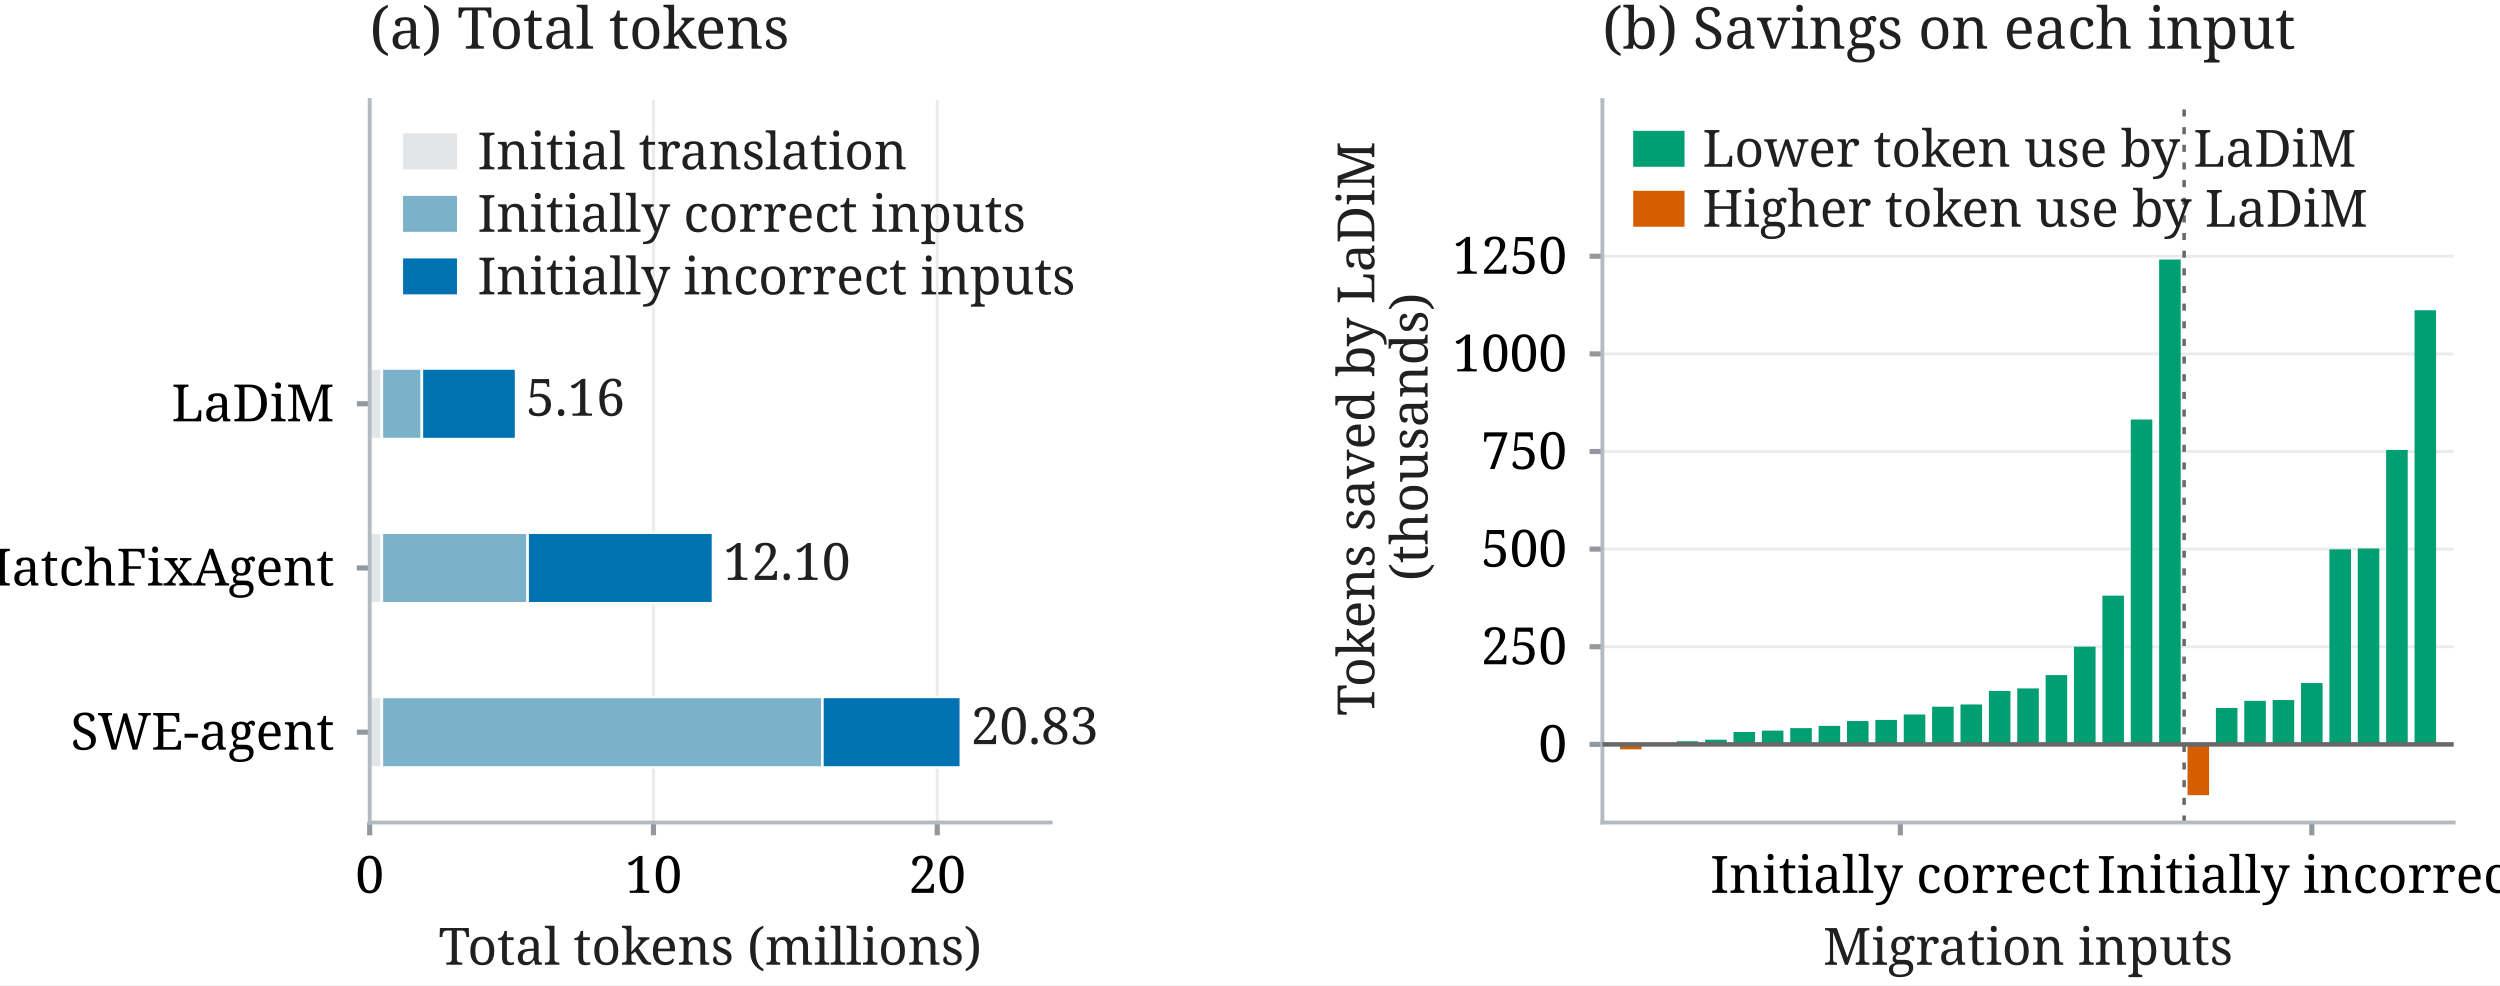
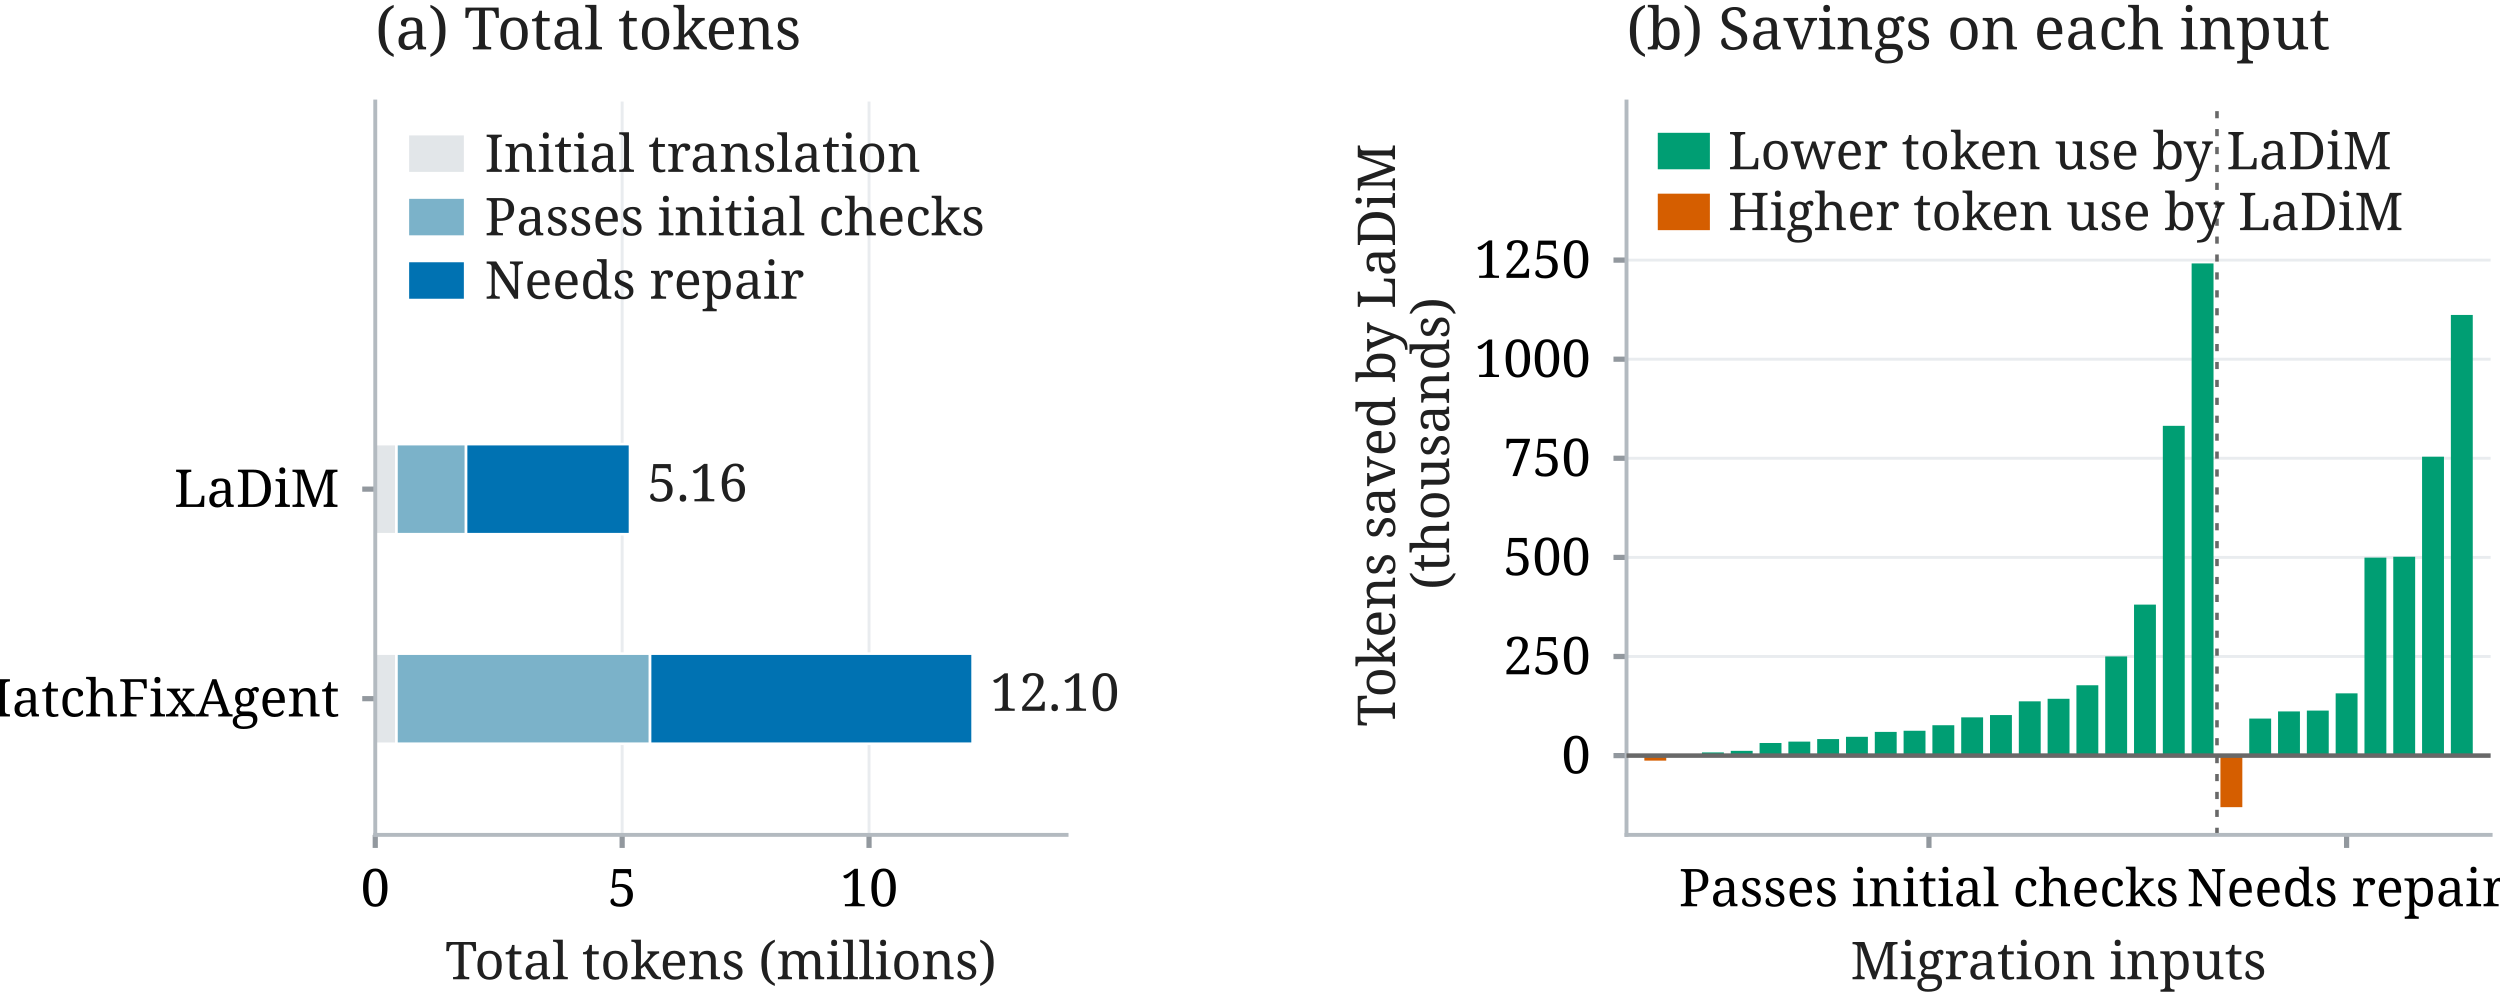
- <svg xmlns="http://www.w3.org/2000/svg" xmlns:xlink="http://www.w3.org/1999/xlink" width="389.541pt" height="153.514pt" viewBox="0 0 389.541 153.514" version="1.1">
+ <svg xmlns="http://www.w3.org/2000/svg" xmlns:xlink="http://www.w3.org/1999/xlink" width="383.765pt" height="153.506pt" viewBox="0 0 383.765 153.506" version="1.1">
  <defs>
    <style type="text/css">*{stroke-linejoin: round; stroke-linecap: butt}</style>
  </defs>
  <g id="figure_1">
    <g id="patch_1">
-       <path d="M 0 153.514  L 389.541 153.514  L 389.541 0  L 0 0  z " style="fill: #ffffff" />
+       <path d="M 0 153.506  L 383.765 153.506  L 383.765 0  L 0 0  z " style="fill: #ffffff" />
    </g>
    <g id="axes_1">
      <g id="patch_2">
        <path d="M 57.605 128.159  L 163.723 128.159  L 163.723 15.587  L 57.605 15.587  z " style="fill: #ffffff" />
      </g>
      <g id="matplotlib.axis_1">
        <g id="xtick_1">
          <g id="line2d_1">
-             <path d="M 57.605 128.159  L 57.605 15.587  " clip-path="url(#p648aec282f)" style="fill: none; stroke: #e9ecef; stroke-width: 0.45; stroke-linecap: square" />
+             <path d="M 57.605 128.159  L 57.605 15.587  " clip-path="url(#pe04f67c7ce)" style="fill: none; stroke: #e9ecef; stroke-width: 0.45; stroke-linecap: square" />
          </g>
          <g id="line2d_2">
            <defs>
-               <path id="ma0828510eb" d="M 0 0  L 0 2  " style="stroke: #92989e; stroke-width: 0.8" />
+               <path id="mc246d4cce5" d="M 0 0  L 0 2  " style="stroke: #92989e; stroke-width: 0.8" />
            </defs>
            <g>
-               <use xlink:href="#ma0828510eb" x="57.605" y="128.159" style="fill: #92989e; stroke: #92989e; stroke-width: 0.8" />
+               <use xlink:href="#mc246d4cce5" x="57.605" y="128.159" style="fill: #92989e; stroke: #92989e; stroke-width: 0.8" />
            </g>
          </g>
          <g id="text_1">
            <text style="font-size: 8px; font-family: 'STIXGeneral', serif; text-anchor: middle" x="57.605" y="139.122" transform="rotate(-0 57.605 139.1225)">0</text>
          </g>
        </g>
        <g id="xtick_2">
          <g id="line2d_3">
-             <path d="M 101.821 128.159  L 101.821 15.587  " clip-path="url(#p648aec282f)" style="fill: none; stroke: #e9ecef; stroke-width: 0.45; stroke-linecap: square" />
+             <path d="M 95.504 128.159  L 95.504 15.587  " clip-path="url(#pe04f67c7ce)" style="fill: none; stroke: #e9ecef; stroke-width: 0.45; stroke-linecap: square" />
          </g>
          <g id="line2d_4">
            <g>
-               <use xlink:href="#ma0828510eb" x="101.821" y="128.159" style="fill: #92989e; stroke: #92989e; stroke-width: 0.8" />
+               <use xlink:href="#mc246d4cce5" x="95.504" y="128.159" style="fill: #92989e; stroke: #92989e; stroke-width: 0.8" />
            </g>
          </g>
          <g id="text_2">
-             <text style="font-size: 8px; font-family: 'STIXGeneral', serif; text-anchor: middle" x="101.821" y="139.122" transform="rotate(-0 101.8207 139.1225)">10</text>
+             <text style="font-size: 8px; font-family: 'STIXGeneral', serif; text-anchor: middle" x="95.504" y="139.122" transform="rotate(-0 95.50416 139.1225)">5</text>
          </g>
        </g>
        <g id="xtick_3">
          <g id="line2d_5">
-             <path d="M 146.036 128.159  L 146.036 15.587  " clip-path="url(#p648aec282f)" style="fill: none; stroke: #e9ecef; stroke-width: 0.45; stroke-linecap: square" />
+             <path d="M 133.403 128.159  L 133.403 15.587  " clip-path="url(#pe04f67c7ce)" style="fill: none; stroke: #e9ecef; stroke-width: 0.45; stroke-linecap: square" />
          </g>
          <g id="line2d_6">
            <g>
-               <use xlink:href="#ma0828510eb" x="146.036" y="128.159" style="fill: #92989e; stroke: #92989e; stroke-width: 0.8" />
+               <use xlink:href="#mc246d4cce5" x="133.403" y="128.159" style="fill: #92989e; stroke: #92989e; stroke-width: 0.8" />
            </g>
          </g>
          <g id="text_3">
-             <text style="font-size: 8px; font-family: 'STIXGeneral', serif; text-anchor: middle" x="146.036" y="139.122" transform="rotate(-0 146.0364 139.1225)">20</text>
+             <text style="font-size: 8px; font-family: 'STIXGeneral', serif; text-anchor: middle" x="133.403" y="139.122" transform="rotate(-0 133.4033 139.1225)">10</text>
          </g>
        </g>
        <g id="text_4">
          <text style="font-size: 8px; font-family: 'STIXGeneral', serif; text-anchor: middle; fill: #202020" x="110.664" y="150.322" transform="rotate(-0 110.6638 150.3225)">Total tokens (millions)</text>
        </g>
      </g>
      <g id="matplotlib.axis_2">
        <g id="ytick_1">
          <g id="line2d_7">
            <defs>
-               <path id="mb65c2a907e" d="M 0 0  L -2 0  " style="stroke: #92989e; stroke-width: 0.8" />
+               <path id="m8712f3d683" d="M 0 0  L -2 0  " style="stroke: #92989e; stroke-width: 0.8" />
            </defs>
            <g>
-               <use xlink:href="#mb65c2a907e" x="57.605" y="62.918" style="fill: #92989e; stroke: #92989e; stroke-width: 0.8" />
+               <use xlink:href="#m8712f3d683" x="57.605" y="75.089" style="fill: #92989e; stroke: #92989e; stroke-width: 0.8" />
            </g>
          </g>
          <g id="text_5">
-             <text style="font-size: 8px; font-family: 'STIXGeneral', serif; text-anchor: end" x="52.105" y="65.65" transform="rotate(-0 52.105 65.65)">LaDiM</text>
+             <text style="font-size: 8px; font-family: 'STIXGeneral', serif; text-anchor: end" x="52.105" y="77.821" transform="rotate(-0 52.105 77.82094)">LaDiM</text>
          </g>
        </g>
        <g id="ytick_2">
          <g id="line2d_8">
            <g>
-               <use xlink:href="#mb65c2a907e" x="57.605" y="88.503" style="fill: #92989e; stroke: #92989e; stroke-width: 0.8" />
+               <use xlink:href="#m8712f3d683" x="57.605" y="107.252" style="fill: #92989e; stroke: #92989e; stroke-width: 0.8" />
            </g>
          </g>
          <g id="text_6">
-             <text style="font-size: 8px; font-family: 'STIXGeneral', serif; text-anchor: end" x="52.105" y="91.235" transform="rotate(-0 52.105 91.23455)">MatchFixAgent</text>
-           </g>
-         </g>
-         <g id="ytick_3">
-           <g id="line2d_9">
-             <g>
-               <use xlink:href="#mb65c2a907e" x="57.605" y="114.087" style="fill: #92989e; stroke: #92989e; stroke-width: 0.8" />
-             </g>
-           </g>
-           <g id="text_7">
-             <text style="font-size: 8px; font-family: 'STIXGeneral', serif; text-anchor: end" x="52.105" y="116.815" transform="rotate(-0 52.105 116.8153)">SWE-agent</text>
+             <text style="font-size: 8px; font-family: 'STIXGeneral', serif; text-anchor: end" x="52.105" y="109.984" transform="rotate(-0 52.105 109.9844)">MatchFixAgent</text>
          </g>
        </g>
      </g>
      <g id="patch_3">
-         <path d="M 57.605 57.417  L 59.502 57.417  L 59.502 68.419  L 57.605 68.419  z " clip-path="url(#p648aec282f)" style="fill: #e2e6e9; stroke: #ffffff; stroke-width: 0.4; stroke-linejoin: miter" />
+         <path d="M 57.605 68.174  L 60.858 68.174  L 60.858 82.004  L 57.605 82.004  z " clip-path="url(#pe04f67c7ce)" style="fill: #e2e6e9; stroke: #ffffff; stroke-width: 0.4; stroke-linejoin: miter" />
      </g>
      <g id="patch_4">
-         <path d="M 59.502 57.417  L 65.735 57.417  L 65.735 68.419  L 59.502 68.419  z " clip-path="url(#p648aec282f)" style="fill: #7bb2c9; stroke: #ffffff; stroke-width: 0.4; stroke-linejoin: miter" />
+         <path d="M 60.858 68.174  L 71.543 68.174  L 71.543 82.004  L 60.858 82.004  z " clip-path="url(#pe04f67c7ce)" style="fill: #7bb2c9; stroke: #ffffff; stroke-width: 0.4; stroke-linejoin: miter" />
      </g>
      <g id="patch_5">
-         <path d="M 65.735 57.417  L 80.416 57.417  L 80.416 68.419  L 65.735 68.419  z " clip-path="url(#p648aec282f)" style="fill: #0072b2; stroke: #ffffff; stroke-width: 0.4; stroke-linejoin: miter" />
+         <path d="M 71.543 68.174  L 96.71 68.174  L 96.71 82.004  L 71.543 82.004  z " clip-path="url(#pe04f67c7ce)" style="fill: #0072b2; stroke: #ffffff; stroke-width: 0.4; stroke-linejoin: miter" />
      </g>
      <g id="patch_6">
-         <path d="M 57.605 83.002  L 59.502 83.002  L 59.502 94.003  L 57.605 94.003  z " clip-path="url(#p648aec282f)" style="fill: #e2e6e9; stroke: #ffffff; stroke-width: 0.4; stroke-linejoin: miter" />
+         <path d="M 57.605 100.337  L 60.858 100.337  L 60.858 114.168  L 57.605 114.168  z " clip-path="url(#pe04f67c7ce)" style="fill: #e2e6e9; stroke: #ffffff; stroke-width: 0.4; stroke-linejoin: miter" />
      </g>
      <g id="patch_7">
-         <path d="M 59.502 83.002  L 82.211 83.002  L 82.211 94.003  L 59.502 94.003  z " clip-path="url(#p648aec282f)" style="fill: #7bb2c9; stroke: #ffffff; stroke-width: 0.4; stroke-linejoin: miter" />
+         <path d="M 60.858 100.337  L 99.787 100.337  L 99.787 114.168  L 60.858 114.168  z " clip-path="url(#pe04f67c7ce)" style="fill: #7bb2c9; stroke: #ffffff; stroke-width: 0.4; stroke-linejoin: miter" />
      </g>
      <g id="patch_8">
-         <path d="M 82.211 83.002  L 111.095 83.002  L 111.095 94.003  L 82.211 94.003  z " clip-path="url(#p648aec282f)" style="fill: #0072b2; stroke: #ffffff; stroke-width: 0.4; stroke-linejoin: miter" />
+         <path d="M 99.787 100.337  L 149.301 100.337  L 149.301 114.168  L 99.787 114.168  z " clip-path="url(#pe04f67c7ce)" style="fill: #0072b2; stroke: #ffffff; stroke-width: 0.4; stroke-linejoin: miter" />
      </g>
      <g id="patch_9">
-         <path d="M 57.605 108.587  L 59.502 108.587  L 59.502 119.588  L 57.605 119.588  z " clip-path="url(#p648aec282f)" style="fill: #e2e6e9; stroke: #ffffff; stroke-width: 0.4; stroke-linejoin: miter" />
+         <path d="M 57.605 128.159  L 57.605 15.587  " style="fill: none; stroke: #b3bac0; stroke-width: 0.6; stroke-linejoin: miter; stroke-linecap: square" />
      </g>
      <g id="patch_10">
-         <path d="M 59.502 108.587  L 128.143 108.587  L 128.143 119.588  L 59.502 119.588  z " clip-path="url(#p648aec282f)" style="fill: #7bb2c9; stroke: #ffffff; stroke-width: 0.4; stroke-linejoin: miter" />
-       </g>
-       <g id="patch_11">
-         <path d="M 128.143 108.587  L 149.713 108.587  L 149.713 119.588  L 128.143 119.588  z " clip-path="url(#p648aec282f)" style="fill: #0072b2; stroke: #ffffff; stroke-width: 0.4; stroke-linejoin: miter" />
-       </g>
-       <g id="patch_12">
-         <path d="M 57.605 128.159  L 57.605 15.587  " style="fill: none; stroke: #b3bac0; stroke-width: 0.6; stroke-linejoin: miter; stroke-linecap: square" />
-       </g>
-       <g id="patch_13">
        <path d="M 57.605 128.159  L 163.723 128.159  " style="fill: none; stroke: #b3bac0; stroke-width: 0.6; stroke-linejoin: miter; stroke-linecap: square" />
      </g>
+       <g id="text_7">
+         <text style="font-size: 8px; font-family: 'STIXGeneral', serif; text-anchor: start; fill: #202020" x="99.363" y="76.953" transform="rotate(-0 99.36331 76.95281)">5.16</text>
+       </g>
      <g id="text_8">
-         <text style="font-size: 8px; font-family: 'STIXGeneral', serif; text-anchor: start; fill: #202020" x="81.964" y="64.782" transform="rotate(-0 81.96401 64.78188)">5.16</text>
+         <text style="font-size: 8px; font-family: 'STIXGeneral', serif; text-anchor: start; fill: #202020" x="151.954" y="109.116" transform="rotate(-0 151.9544 109.1162)">12.10</text>
      </g>
      <g id="text_9">
-         <text style="font-size: 8px; font-family: 'STIXGeneral', serif; text-anchor: start; fill: #202020" x="112.642" y="90.366" transform="rotate(-0 112.6421 90.36642)">12.10</text>
-       </g>
-       <g id="text_10">
-         <text style="font-size: 8px; font-family: 'STIXGeneral', serif; text-anchor: start; fill: #202020" x="151.26" y="115.951" transform="rotate(-0 151.2604 115.951)">20.83</text>
-       </g>
-       <g id="text_11">
        <text style="font-size: 9px; font-family: 'STIXGeneral', serif; text-anchor: start; fill: #202020" x="57.605" y="7.587" transform="rotate(-0 57.605 7.586719)">(a) Total tokens</text>
      </g>
      <g id="legend_1">
-         <g id="patch_14">
+         <g id="patch_11">
          <path d="M 62.805 26.387  L 71.205 26.387  L 71.205 20.787  L 62.805 20.787  z " style="fill: #e2e6e9" />
        </g>
+         <g id="text_10">
+           <text style="font-size: 8px; font-family: 'STIXGeneral', serif; text-anchor: start; fill: #202020" x="74.405" y="26.387" transform="rotate(-0 74.405 26.38672)">Initial translation</text>
+         </g>
+         <g id="patch_12">
+           <path d="M 62.805 36.123  L 71.205 36.123  L 71.205 30.523  L 62.805 30.523  z " style="fill: #7bb2c9" />
+         </g>
+         <g id="text_11">
+           <text style="font-size: 8px; font-family: 'STIXGeneral', serif; text-anchor: start; fill: #202020" x="74.405" y="36.123" transform="rotate(-0 74.405 36.12297)">Passes initial checks</text>
+         </g>
+         <g id="patch_13">
+           <path d="M 62.805 45.859  L 71.205 45.859  L 71.205 40.259  L 62.805 40.259  z " style="fill: #0072b2" />
+         </g>
        <g id="text_12">
-           <text style="font-size: 8px; font-family: 'STIXGeneral', serif; text-anchor: start; fill: #202020" x="74.405" y="26.387" transform="rotate(-0 74.405 26.38672)">Initial translation</text>
-         </g>
-         <g id="patch_15">
-           <path d="M 62.805 36.123  L 71.205 36.123  L 71.205 30.523  L 62.805 30.523  z " style="fill: #7bb2c9" />
-         </g>
-         <g id="text_13">
-           <text style="font-size: 8px; font-family: 'STIXGeneral', serif; text-anchor: start; fill: #202020" x="74.405" y="36.123" transform="rotate(-0 74.405 36.12297)">Initially correct inputs</text>
-         </g>
-         <g id="patch_16">
-           <path d="M 62.805 45.867  L 71.205 45.867  L 71.205 40.267  L 62.805 40.267  z " style="fill: #0072b2" />
-         </g>
-         <g id="text_14">
-           <text style="font-size: 8px; font-family: 'STIXGeneral', serif; text-anchor: start; fill: #202020" x="74.405" y="45.867" transform="rotate(-0 74.405 45.86672)">Initially incorrect inputs</text>
+           <text style="font-size: 8px; font-family: 'STIXGeneral', serif; text-anchor: start; fill: #202020" x="74.405" y="45.859" transform="rotate(-0 74.405 45.85922)">Needs repair</text>
        </g>
      </g>
    </g>
    <g id="axes_2">
-       <g id="patch_17">
+       <g id="patch_14">
        <path d="M 249.678 128.159  L 382.325 128.159  L 382.325 15.587  L 249.678 15.587  z " style="fill: #ffffff" />
      </g>
      <g id="matplotlib.axis_3">
        <g id="xtick_4">
+           <g id="line2d_9">
+             <g>
+               <use xlink:href="#mc246d4cce5" x="296.104" y="128.159" style="fill: #92989e; stroke: #92989e; stroke-width: 0.8" />
+             </g>
+           </g>
+           <g id="text_13">
+             <text style="font-size: 8px; font-family: 'STIXGeneral', serif; text-anchor: middle" x="296.104" y="139.122" transform="rotate(-0 296.1044 139.1225)">Passes initial checks</text>
+           </g>
+         </g>
+         <g id="xtick_5">
          <g id="line2d_10">
            <g>
-               <use xlink:href="#ma0828510eb" x="296.104" y="128.159" style="fill: #92989e; stroke: #92989e; stroke-width: 0.8" />
-             </g>
-           </g>
-           <g id="text_15">
-             <text style="font-size: 8px; font-family: 'STIXGeneral', serif; text-anchor: middle" x="296.104" y="139.122" transform="rotate(-0 296.1044 139.1225)">Initially correct</text>
-           </g>
-         </g>
-         <g id="xtick_5">
+               <use xlink:href="#mc246d4cce5" x="360.217" y="128.159" style="fill: #92989e; stroke: #92989e; stroke-width: 0.8" />
+             </g>
+           </g>
+           <g id="text_14">
+             <text style="font-size: 8px; font-family: 'STIXGeneral', serif; text-anchor: middle" x="360.217" y="139.122" transform="rotate(-0 360.2172 139.1225)">Needs repair</text>
+           </g>
+         </g>
+         <g id="text_15">
+           <text style="font-size: 8px; font-family: 'STIXGeneral', serif; text-anchor: middle; fill: #202020" x="316.001" y="150.322" transform="rotate(-0 316.0015 150.3225)">Migration inputs</text>
+         </g>
+       </g>
+       <g id="matplotlib.axis_4">
+         <g id="ytick_3">
          <g id="line2d_11">
-             <g>
-               <use xlink:href="#ma0828510eb" x="360.217" y="128.159" style="fill: #92989e; stroke: #92989e; stroke-width: 0.8" />
+             <path d="M 249.678 115.989  L 382.325 115.989  " clip-path="url(#pa1040fbffd)" style="fill: none; stroke: #e9ecef; stroke-width: 0.45; stroke-linecap: square" />
+           </g>
+           <g id="line2d_12">
+             <g>
+               <use xlink:href="#m8712f3d683" x="249.678" y="115.989" style="fill: #92989e; stroke: #92989e; stroke-width: 0.8" />
            </g>
          </g>
          <g id="text_16">
-             <text style="font-size: 8px; font-family: 'STIXGeneral', serif; text-anchor: middle" x="360.217" y="139.122" transform="rotate(-0 360.2172 139.1225)">Initially incorrect</text>
-           </g>
-         </g>
-         <g id="text_17">
-           <text style="font-size: 8px; font-family: 'STIXGeneral', serif; text-anchor: middle; fill: #202020" x="316.001" y="150.33" transform="rotate(-0 316.0015 150.33)">Migration inputs</text>
-         </g>
-       </g>
-       <g id="matplotlib.axis_4">
+             <text style="font-size: 8px; font-family: 'STIXGeneral', serif; text-anchor: end" x="244.178" y="118.721" transform="rotate(-0 244.1779 118.7206)">0</text>
+           </g>
+         </g>
        <g id="ytick_4">
-           <g id="line2d_12">
-             <path d="M 249.678 115.989  L 382.325 115.989  " clip-path="url(#p6cc0ae1776)" style="fill: none; stroke: #e9ecef; stroke-width: 0.45; stroke-linecap: square" />
-           </g>
          <g id="line2d_13">
-             <g>
-               <use xlink:href="#mb65c2a907e" x="249.678" y="115.989" style="fill: #92989e; stroke: #92989e; stroke-width: 0.8" />
+             <path d="M 249.678 100.776  L 382.325 100.776  " clip-path="url(#pa1040fbffd)" style="fill: none; stroke: #e9ecef; stroke-width: 0.45; stroke-linecap: square" />
+           </g>
+           <g id="line2d_14">
+             <g>
+               <use xlink:href="#m8712f3d683" x="249.678" y="100.776" style="fill: #92989e; stroke: #92989e; stroke-width: 0.8" />
+             </g>
+           </g>
+           <g id="text_17">
+             <text style="font-size: 8px; font-family: 'STIXGeneral', serif; text-anchor: end" x="244.178" y="103.508" transform="rotate(-0 244.1779 103.5082)">250</text>
+           </g>
+         </g>
+         <g id="ytick_5">
+           <g id="line2d_15">
+             <path d="M 249.678 85.564  L 382.325 85.564  " clip-path="url(#pa1040fbffd)" style="fill: none; stroke: #e9ecef; stroke-width: 0.45; stroke-linecap: square" />
+           </g>
+           <g id="line2d_16">
+             <g>
+               <use xlink:href="#m8712f3d683" x="249.678" y="85.564" style="fill: #92989e; stroke: #92989e; stroke-width: 0.8" />
            </g>
          </g>
          <g id="text_18">
-             <text style="font-size: 8px; font-family: 'STIXGeneral', serif; text-anchor: end" x="244.178" y="118.721" transform="rotate(-0 244.1779 118.7206)">0</text>
-           </g>
-         </g>
-         <g id="ytick_5">
-           <g id="line2d_14">
-             <path d="M 249.678 100.776  L 382.325 100.776  " clip-path="url(#p6cc0ae1776)" style="fill: none; stroke: #e9ecef; stroke-width: 0.45; stroke-linecap: square" />
-           </g>
-           <g id="line2d_15">
-             <g>
-               <use xlink:href="#mb65c2a907e" x="249.678" y="100.776" style="fill: #92989e; stroke: #92989e; stroke-width: 0.8" />
+             <text style="font-size: 8px; font-family: 'STIXGeneral', serif; text-anchor: end" x="244.178" y="88.296" transform="rotate(-0 244.1779 88.29578)">500</text>
+           </g>
+         </g>
+         <g id="ytick_6">
+           <g id="line2d_17">
+             <path d="M 249.678 70.351  L 382.325 70.351  " clip-path="url(#pa1040fbffd)" style="fill: none; stroke: #e9ecef; stroke-width: 0.45; stroke-linecap: square" />
+           </g>
+           <g id="line2d_18">
+             <g>
+               <use xlink:href="#m8712f3d683" x="249.678" y="70.351" style="fill: #92989e; stroke: #92989e; stroke-width: 0.8" />
            </g>
          </g>
          <g id="text_19">
-             <text style="font-size: 8px; font-family: 'STIXGeneral', serif; text-anchor: end" x="244.178" y="103.508" transform="rotate(-0 244.1779 103.5082)">250</text>
-           </g>
-         </g>
-         <g id="ytick_6">
-           <g id="line2d_16">
-             <path d="M 249.678 85.564  L 382.325 85.564  " clip-path="url(#p6cc0ae1776)" style="fill: none; stroke: #e9ecef; stroke-width: 0.45; stroke-linecap: square" />
-           </g>
-           <g id="line2d_17">
-             <g>
-               <use xlink:href="#mb65c2a907e" x="249.678" y="85.564" style="fill: #92989e; stroke: #92989e; stroke-width: 0.8" />
+             <text style="font-size: 8px; font-family: 'STIXGeneral', serif; text-anchor: end" x="244.178" y="73.083" transform="rotate(-0 244.1779 73.08335)">750</text>
+           </g>
+         </g>
+         <g id="ytick_7">
+           <g id="line2d_19">
+             <path d="M 249.678 55.139  L 382.325 55.139  " clip-path="url(#pa1040fbffd)" style="fill: none; stroke: #e9ecef; stroke-width: 0.45; stroke-linecap: square" />
+           </g>
+           <g id="line2d_20">
+             <g>
+               <use xlink:href="#m8712f3d683" x="249.678" y="55.139" style="fill: #92989e; stroke: #92989e; stroke-width: 0.8" />
            </g>
          </g>
          <g id="text_20">
-             <text style="font-size: 8px; font-family: 'STIXGeneral', serif; text-anchor: end" x="244.178" y="88.296" transform="rotate(-0 244.1779 88.29578)">500</text>
-           </g>
-         </g>
-         <g id="ytick_7">
-           <g id="line2d_18">
-             <path d="M 249.678 70.351  L 382.325 70.351  " clip-path="url(#p6cc0ae1776)" style="fill: none; stroke: #e9ecef; stroke-width: 0.45; stroke-linecap: square" />
-           </g>
-           <g id="line2d_19">
-             <g>
-               <use xlink:href="#mb65c2a907e" x="249.678" y="70.351" style="fill: #92989e; stroke: #92989e; stroke-width: 0.8" />
+             <text style="font-size: 8px; font-family: 'STIXGeneral', serif; text-anchor: end" x="244.178" y="57.871" transform="rotate(-0 244.1779 57.87092)">1000</text>
+           </g>
+         </g>
+         <g id="ytick_8">
+           <g id="line2d_21">
+             <path d="M 249.678 39.927  L 382.325 39.927  " clip-path="url(#pa1040fbffd)" style="fill: none; stroke: #e9ecef; stroke-width: 0.45; stroke-linecap: square" />
+           </g>
+           <g id="line2d_22">
+             <g>
+               <use xlink:href="#m8712f3d683" x="249.678" y="39.927" style="fill: #92989e; stroke: #92989e; stroke-width: 0.8" />
            </g>
          </g>
          <g id="text_21">
-             <text style="font-size: 8px; font-family: 'STIXGeneral', serif; text-anchor: end" x="244.178" y="73.083" transform="rotate(-0 244.1779 73.08335)">750</text>
-           </g>
-         </g>
-         <g id="ytick_8">
-           <g id="line2d_20">
-             <path d="M 249.678 55.139  L 382.325 55.139  " clip-path="url(#p6cc0ae1776)" style="fill: none; stroke: #e9ecef; stroke-width: 0.45; stroke-linecap: square" />
-           </g>
-           <g id="line2d_21">
-             <g>
-               <use xlink:href="#mb65c2a907e" x="249.678" y="55.139" style="fill: #92989e; stroke: #92989e; stroke-width: 0.8" />
-             </g>
-           </g>
-           <g id="text_22">
-             <text style="font-size: 8px; font-family: 'STIXGeneral', serif; text-anchor: end" x="244.178" y="57.871" transform="rotate(-0 244.1779 57.87092)">1000</text>
-           </g>
-         </g>
-         <g id="ytick_9">
-           <g id="line2d_22">
-             <path d="M 249.678 39.927  L 382.325 39.927  " clip-path="url(#p6cc0ae1776)" style="fill: none; stroke: #e9ecef; stroke-width: 0.45; stroke-linecap: square" />
-           </g>
-           <g id="line2d_23">
-             <g>
-               <use xlink:href="#mb65c2a907e" x="249.678" y="39.927" style="fill: #92989e; stroke: #92989e; stroke-width: 0.8" />
-             </g>
-           </g>
-           <g id="text_23">
            <text style="font-size: 8px; font-family: 'STIXGeneral', serif; text-anchor: end" x="244.178" y="42.658" transform="rotate(-0 244.1779 42.65849)">1250</text>
          </g>
        </g>
-         <g id="text_24">
+         <g id="text_22">
          <text style="font-size: 8px; font-family: 'STIXGeneral', serif; fill: #202020" transform="translate(214.1414 111.534) rotate(-90)">Tokens saved by LaDiM</text>
          <text style="font-size: 8px; font-family: 'STIXGeneral', serif; fill: #202020" transform="translate(222.4417 90.53709) rotate(-90)">(thousands)</text>
        </g>
      </g>
+       <g id="line2d_23">
+         <path d="M 340.32 128.159  L 340.32 15.587  " clip-path="url(#pa1040fbffd)" style="fill: none; stroke-dasharray: 1.1,1.65; stroke-dashoffset: 0; stroke: #686868; stroke-width: 0.55" />
+       </g>
+       <g id="patch_15">
+         <path d="M 249.678 128.159  L 249.678 15.587  " style="fill: none; stroke: #b3bac0; stroke-width: 0.6; stroke-linejoin: miter; stroke-linecap: square" />
+       </g>
+       <g id="patch_16">
+         <path d="M 249.678 128.159  L 382.325 128.159  " style="fill: none; stroke: #b3bac0; stroke-width: 0.6; stroke-linejoin: miter; stroke-linecap: square" />
+       </g>
+       <g id="patch_17">
+         <path d="M 252.419 115.989  L 255.78 115.989  L 255.78 116.761  L 252.419 116.761  z " clip-path="url(#pa1040fbffd)" style="fill: #d55e00" />
+       </g>
+       <g id="patch_18">
+         <path d="M 256.841 115.989  L 260.201 115.989  L 260.201 115.826  L 256.841 115.826  z " clip-path="url(#pa1040fbffd)" style="fill: #009e73" />
+       </g>
+       <g id="patch_19">
+         <path d="M 261.262 115.989  L 264.623 115.989  L 264.623 115.5  L 261.262 115.5  z " clip-path="url(#pa1040fbffd)" style="fill: #009e73" />
+       </g>
+       <g id="patch_20">
+         <path d="M 265.684 115.989  L 269.044 115.989  L 269.044 115.259  L 265.684 115.259  z " clip-path="url(#pa1040fbffd)" style="fill: #009e73" />
+       </g>
+       <g id="patch_21">
+         <path d="M 270.106 115.989  L 273.466 115.989  L 273.466 114.054  L 270.106 114.054  z " clip-path="url(#pa1040fbffd)" style="fill: #009e73" />
+       </g>
+       <g id="patch_22">
+         <path d="M 274.527 115.989  L 277.888 115.989  L 277.888 113.842  L 274.527 113.842  z " clip-path="url(#pa1040fbffd)" style="fill: #009e73" />
+       </g>
+       <g id="patch_23">
+         <path d="M 278.949 115.989  L 282.309 115.989  L 282.309 113.453  L 278.949 113.453  z " clip-path="url(#pa1040fbffd)" style="fill: #009e73" />
+       </g>
+       <g id="patch_24">
+         <path d="M 283.37 115.989  L 286.731 115.989  L 286.731 113.104  L 283.37 113.104  z " clip-path="url(#pa1040fbffd)" style="fill: #009e73" />
+       </g>
+       <g id="patch_25">
+         <path d="M 287.792 115.989  L 291.152 115.989  L 291.152 112.351  L 287.792 112.351  z " clip-path="url(#pa1040fbffd)" style="fill: #009e73" />
+       </g>
+       <g id="patch_26">
+         <path d="M 292.213 115.989  L 295.574 115.989  L 295.574 112.176  L 292.213 112.176  z " clip-path="url(#pa1040fbffd)" style="fill: #009e73" />
+       </g>
+       <g id="patch_27">
+         <path d="M 296.635 115.989  L 299.995 115.989  L 299.995 111.327  L 296.635 111.327  z " clip-path="url(#pa1040fbffd)" style="fill: #009e73" />
+       </g>
+       <g id="patch_28">
+         <path d="M 301.057 115.989  L 304.417 115.989  L 304.417 110.118  L 301.057 110.118  z " clip-path="url(#pa1040fbffd)" style="fill: #009e73" />
+       </g>
+       <g id="patch_29">
+         <path d="M 305.478 115.989  L 308.839 115.989  L 308.839 109.766  L 305.478 109.766  z " clip-path="url(#pa1040fbffd)" style="fill: #009e73" />
+       </g>
+       <g id="patch_30">
+         <path d="M 309.9 115.989  L 313.26 115.989  L 313.26 107.659  L 309.9 107.659  z " clip-path="url(#pa1040fbffd)" style="fill: #009e73" />
+       </g>
+       <g id="patch_31">
+         <path d="M 314.321 115.989  L 317.682 115.989  L 317.682 107.268  L 314.321 107.268  z " clip-path="url(#pa1040fbffd)" style="fill: #009e73" />
+       </g>
+       <g id="patch_32">
+         <path d="M 318.743 115.989  L 322.103 115.989  L 322.103 105.192  L 318.743 105.192  z " clip-path="url(#pa1040fbffd)" style="fill: #009e73" />
+       </g>
+       <g id="patch_33">
+         <path d="M 323.164 115.989  L 326.525 115.989  L 326.525 100.765  L 323.164 100.765  z " clip-path="url(#pa1040fbffd)" style="fill: #009e73" />
+       </g>
+       <g id="patch_34">
+         <path d="M 327.586 115.989  L 330.946 115.989  L 330.946 92.811  L 327.586 92.811  z " clip-path="url(#pa1040fbffd)" style="fill: #009e73" />
+       </g>
+       <g id="patch_35">
+         <path d="M 332.008 115.989  L 335.368 115.989  L 335.368 65.368  L 332.008 65.368  z " clip-path="url(#pa1040fbffd)" style="fill: #009e73" />
+       </g>
+       <g id="patch_36">
+         <path d="M 336.429 115.989  L 339.79 115.989  L 339.79 40.438  L 336.429 40.438  z " clip-path="url(#pa1040fbffd)" style="fill: #009e73" />
+       </g>
+       <g id="patch_37">
+         <path d="M 340.851 115.989  L 344.211 115.989  L 344.211 123.904  L 340.851 123.904  z " clip-path="url(#pa1040fbffd)" style="fill: #d55e00" />
+       </g>
+       <g id="patch_38">
+         <path d="M 345.272 115.989  L 348.633 115.989  L 348.633 110.305  L 345.272 110.305  z " clip-path="url(#pa1040fbffd)" style="fill: #009e73" />
+       </g>
+       <g id="patch_39">
+         <path d="M 349.694 115.989  L 353.054 115.989  L 353.054 109.208  L 349.694 109.208  z " clip-path="url(#pa1040fbffd)" style="fill: #009e73" />
+       </g>
+       <g id="patch_40">
+         <path d="M 354.115 115.989  L 357.476 115.989  L 357.476 109.079  L 354.115 109.079  z " clip-path="url(#pa1040fbffd)" style="fill: #009e73" />
+       </g>
+       <g id="patch_41">
+         <path d="M 358.537 115.989  L 361.897 115.989  L 361.897 106.433  L 358.537 106.433  z " clip-path="url(#pa1040fbffd)" style="fill: #009e73" />
+       </g>
+       <g id="patch_42">
+         <path d="M 362.959 115.989  L 366.319 115.989  L 366.319 85.598  L 362.959 85.598  z " clip-path="url(#pa1040fbffd)" style="fill: #009e73" />
+       </g>
+       <g id="patch_43">
+         <path d="M 367.38 115.989  L 370.74 115.989  L 370.74 85.466  L 367.38 85.466  z " clip-path="url(#pa1040fbffd)" style="fill: #009e73" />
+       </g>
+       <g id="patch_44">
+         <path d="M 371.802 115.989  L 375.162 115.989  L 375.162 70.105  L 371.802 70.105  z " clip-path="url(#pa1040fbffd)" style="fill: #009e73" />
+       </g>
+       <g id="patch_45">
+         <path d="M 376.223 115.989  L 379.584 115.989  L 379.584 48.346  L 376.223 48.346  z " clip-path="url(#pa1040fbffd)" style="fill: #009e73" />
+       </g>
+       <g id="text_23">
+         <text style="font-size: 9px; font-family: 'STIXGeneral', serif; text-anchor: start; fill: #202020" x="249.678" y="7.587" transform="rotate(-0 249.6779 7.586719)">(b) Savings on each input</text>
+       </g>
      <g id="line2d_24">
-         <path d="M 340.32 128.159  L 340.32 15.587  " clip-path="url(#p6cc0ae1776)" style="fill: none; stroke-dasharray: 1.1,1.65; stroke-dashoffset: 0; stroke: #686868; stroke-width: 0.55" />
-       </g>
-       <g id="patch_18">
-         <path d="M 249.678 128.159  L 249.678 15.587  " style="fill: none; stroke: #b3bac0; stroke-width: 0.6; stroke-linejoin: miter; stroke-linecap: square" />
-       </g>
-       <g id="patch_19">
-         <path d="M 249.678 128.159  L 382.325 128.159  " style="fill: none; stroke: #b3bac0; stroke-width: 0.6; stroke-linejoin: miter; stroke-linecap: square" />
-       </g>
-       <g id="patch_20">
-         <path d="M 252.419 115.989  L 255.78 115.989  L 255.78 116.761  L 252.419 116.761  z " clip-path="url(#p6cc0ae1776)" style="fill: #d55e00" />
-       </g>
-       <g id="patch_21">
-         <path d="M 256.841 115.989  L 260.201 115.989  L 260.201 115.826  L 256.841 115.826  z " clip-path="url(#p6cc0ae1776)" style="fill: #009e73" />
-       </g>
-       <g id="patch_22">
-         <path d="M 261.262 115.989  L 264.623 115.989  L 264.623 115.5  L 261.262 115.5  z " clip-path="url(#p6cc0ae1776)" style="fill: #009e73" />
-       </g>
-       <g id="patch_23">
-         <path d="M 265.684 115.989  L 269.044 115.989  L 269.044 115.259  L 265.684 115.259  z " clip-path="url(#p6cc0ae1776)" style="fill: #009e73" />
-       </g>
-       <g id="patch_24">
-         <path d="M 270.106 115.989  L 273.466 115.989  L 273.466 114.054  L 270.106 114.054  z " clip-path="url(#p6cc0ae1776)" style="fill: #009e73" />
-       </g>
-       <g id="patch_25">
-         <path d="M 274.527 115.989  L 277.888 115.989  L 277.888 113.842  L 274.527 113.842  z " clip-path="url(#p6cc0ae1776)" style="fill: #009e73" />
-       </g>
-       <g id="patch_26">
-         <path d="M 278.949 115.989  L 282.309 115.989  L 282.309 113.453  L 278.949 113.453  z " clip-path="url(#p6cc0ae1776)" style="fill: #009e73" />
-       </g>
-       <g id="patch_27">
-         <path d="M 283.37 115.989  L 286.731 115.989  L 286.731 113.104  L 283.37 113.104  z " clip-path="url(#p6cc0ae1776)" style="fill: #009e73" />
-       </g>
-       <g id="patch_28">
-         <path d="M 287.792 115.989  L 291.152 115.989  L 291.152 112.351  L 287.792 112.351  z " clip-path="url(#p6cc0ae1776)" style="fill: #009e73" />
-       </g>
-       <g id="patch_29">
-         <path d="M 292.213 115.989  L 295.574 115.989  L 295.574 112.176  L 292.213 112.176  z " clip-path="url(#p6cc0ae1776)" style="fill: #009e73" />
-       </g>
-       <g id="patch_30">
-         <path d="M 296.635 115.989  L 299.995 115.989  L 299.995 111.327  L 296.635 111.327  z " clip-path="url(#p6cc0ae1776)" style="fill: #009e73" />
-       </g>
-       <g id="patch_31">
-         <path d="M 301.057 115.989  L 304.417 115.989  L 304.417 110.118  L 301.057 110.118  z " clip-path="url(#p6cc0ae1776)" style="fill: #009e73" />
-       </g>
-       <g id="patch_32">
-         <path d="M 305.478 115.989  L 308.839 115.989  L 308.839 109.766  L 305.478 109.766  z " clip-path="url(#p6cc0ae1776)" style="fill: #009e73" />
-       </g>
-       <g id="patch_33">
-         <path d="M 309.9 115.989  L 313.26 115.989  L 313.26 107.659  L 309.9 107.659  z " clip-path="url(#p6cc0ae1776)" style="fill: #009e73" />
-       </g>
-       <g id="patch_34">
-         <path d="M 314.321 115.989  L 317.682 115.989  L 317.682 107.268  L 314.321 107.268  z " clip-path="url(#p6cc0ae1776)" style="fill: #009e73" />
-       </g>
-       <g id="patch_35">
-         <path d="M 318.743 115.989  L 322.103 115.989  L 322.103 105.192  L 318.743 105.192  z " clip-path="url(#p6cc0ae1776)" style="fill: #009e73" />
-       </g>
-       <g id="patch_36">
-         <path d="M 323.164 115.989  L 326.525 115.989  L 326.525 100.765  L 323.164 100.765  z " clip-path="url(#p6cc0ae1776)" style="fill: #009e73" />
-       </g>
-       <g id="patch_37">
-         <path d="M 327.586 115.989  L 330.946 115.989  L 330.946 92.811  L 327.586 92.811  z " clip-path="url(#p6cc0ae1776)" style="fill: #009e73" />
-       </g>
-       <g id="patch_38">
-         <path d="M 332.008 115.989  L 335.368 115.989  L 335.368 65.368  L 332.008 65.368  z " clip-path="url(#p6cc0ae1776)" style="fill: #009e73" />
-       </g>
-       <g id="patch_39">
-         <path d="M 336.429 115.989  L 339.79 115.989  L 339.79 40.438  L 336.429 40.438  z " clip-path="url(#p6cc0ae1776)" style="fill: #009e73" />
-       </g>
-       <g id="patch_40">
-         <path d="M 340.851 115.989  L 344.211 115.989  L 344.211 123.904  L 340.851 123.904  z " clip-path="url(#p6cc0ae1776)" style="fill: #d55e00" />
-       </g>
-       <g id="patch_41">
-         <path d="M 345.272 115.989  L 348.633 115.989  L 348.633 110.305  L 345.272 110.305  z " clip-path="url(#p6cc0ae1776)" style="fill: #009e73" />
-       </g>
-       <g id="patch_42">
-         <path d="M 349.694 115.989  L 353.054 115.989  L 353.054 109.208  L 349.694 109.208  z " clip-path="url(#p6cc0ae1776)" style="fill: #009e73" />
-       </g>
-       <g id="patch_43">
-         <path d="M 354.115 115.989  L 357.476 115.989  L 357.476 109.079  L 354.115 109.079  z " clip-path="url(#p6cc0ae1776)" style="fill: #009e73" />
-       </g>
-       <g id="patch_44">
-         <path d="M 358.537 115.989  L 361.897 115.989  L 361.897 106.433  L 358.537 106.433  z " clip-path="url(#p6cc0ae1776)" style="fill: #009e73" />
-       </g>
-       <g id="patch_45">
-         <path d="M 362.959 115.989  L 366.319 115.989  L 366.319 85.598  L 362.959 85.598  z " clip-path="url(#p6cc0ae1776)" style="fill: #009e73" />
-       </g>
-       <g id="patch_46">
-         <path d="M 367.38 115.989  L 370.74 115.989  L 370.74 85.466  L 367.38 85.466  z " clip-path="url(#p6cc0ae1776)" style="fill: #009e73" />
-       </g>
-       <g id="patch_47">
-         <path d="M 371.802 115.989  L 375.162 115.989  L 375.162 70.105  L 371.802 70.105  z " clip-path="url(#p6cc0ae1776)" style="fill: #009e73" />
-       </g>
-       <g id="patch_48">
-         <path d="M 376.223 115.989  L 379.584 115.989  L 379.584 48.346  L 376.223 48.346  z " clip-path="url(#p6cc0ae1776)" style="fill: #009e73" />
-       </g>
-       <g id="text_25">
-         <text style="font-size: 9px; font-family: 'STIXGeneral', serif; text-anchor: start; fill: #202020" x="249.678" y="7.587" transform="rotate(-0 249.6779 7.586719)">(b) Savings on each input</text>
-       </g>
-       <g id="line2d_25">
-         <path d="M 249.678 115.989  L 382.325 115.989  " clip-path="url(#p6cc0ae1776)" style="fill: none; stroke: #686868; stroke-width: 0.7; stroke-linecap: square" />
+         <path d="M 249.678 115.989  L 382.325 115.989  " clip-path="url(#pa1040fbffd)" style="fill: none; stroke: #686868; stroke-width: 0.7; stroke-linecap: square" />
      </g>
      <g id="legend_2">
-         <g id="patch_49">
+         <g id="patch_46">
          <path d="M 254.478 25.987  L 262.478 25.987  L 262.478 20.387  L 254.478 20.387  z " style="fill: #009e73" />
        </g>
-         <g id="text_26">
+         <g id="text_24">
          <text style="font-size: 8px; font-family: 'STIXGeneral', serif; text-anchor: start; fill: #202020" x="265.278" y="25.987" transform="rotate(-0 265.2779 25.98672)">Lower token use by LaDiM</text>
        </g>
-         <g id="patch_50">
+         <g id="patch_47">
          <path d="M 254.478 35.33  L 262.478 35.33  L 262.478 29.73  L 254.478 29.73  z " style="fill: #d55e00" />
        </g>
-         <g id="text_27">
+         <g id="text_25">
          <text style="font-size: 8px; font-family: 'STIXGeneral', serif; text-anchor: start; fill: #202020" x="265.278" y="35.33" transform="rotate(-0 265.2779 35.33047)">Higher token use by LaDiM</text>
        </g>
      </g>
    </g>
  </g>
  <defs>
-     <clipPath id="p648aec282f">
+     <clipPath id="pe04f67c7ce">
      <rect x="57.605" y="15.587" width="106.118" height="112.572" />
    </clipPath>
-     <clipPath id="p6cc0ae1776">
+     <clipPath id="pa1040fbffd">
      <rect x="249.678" y="15.587" width="132.647" height="112.572" />
    </clipPath>
  </defs>
</svg>
